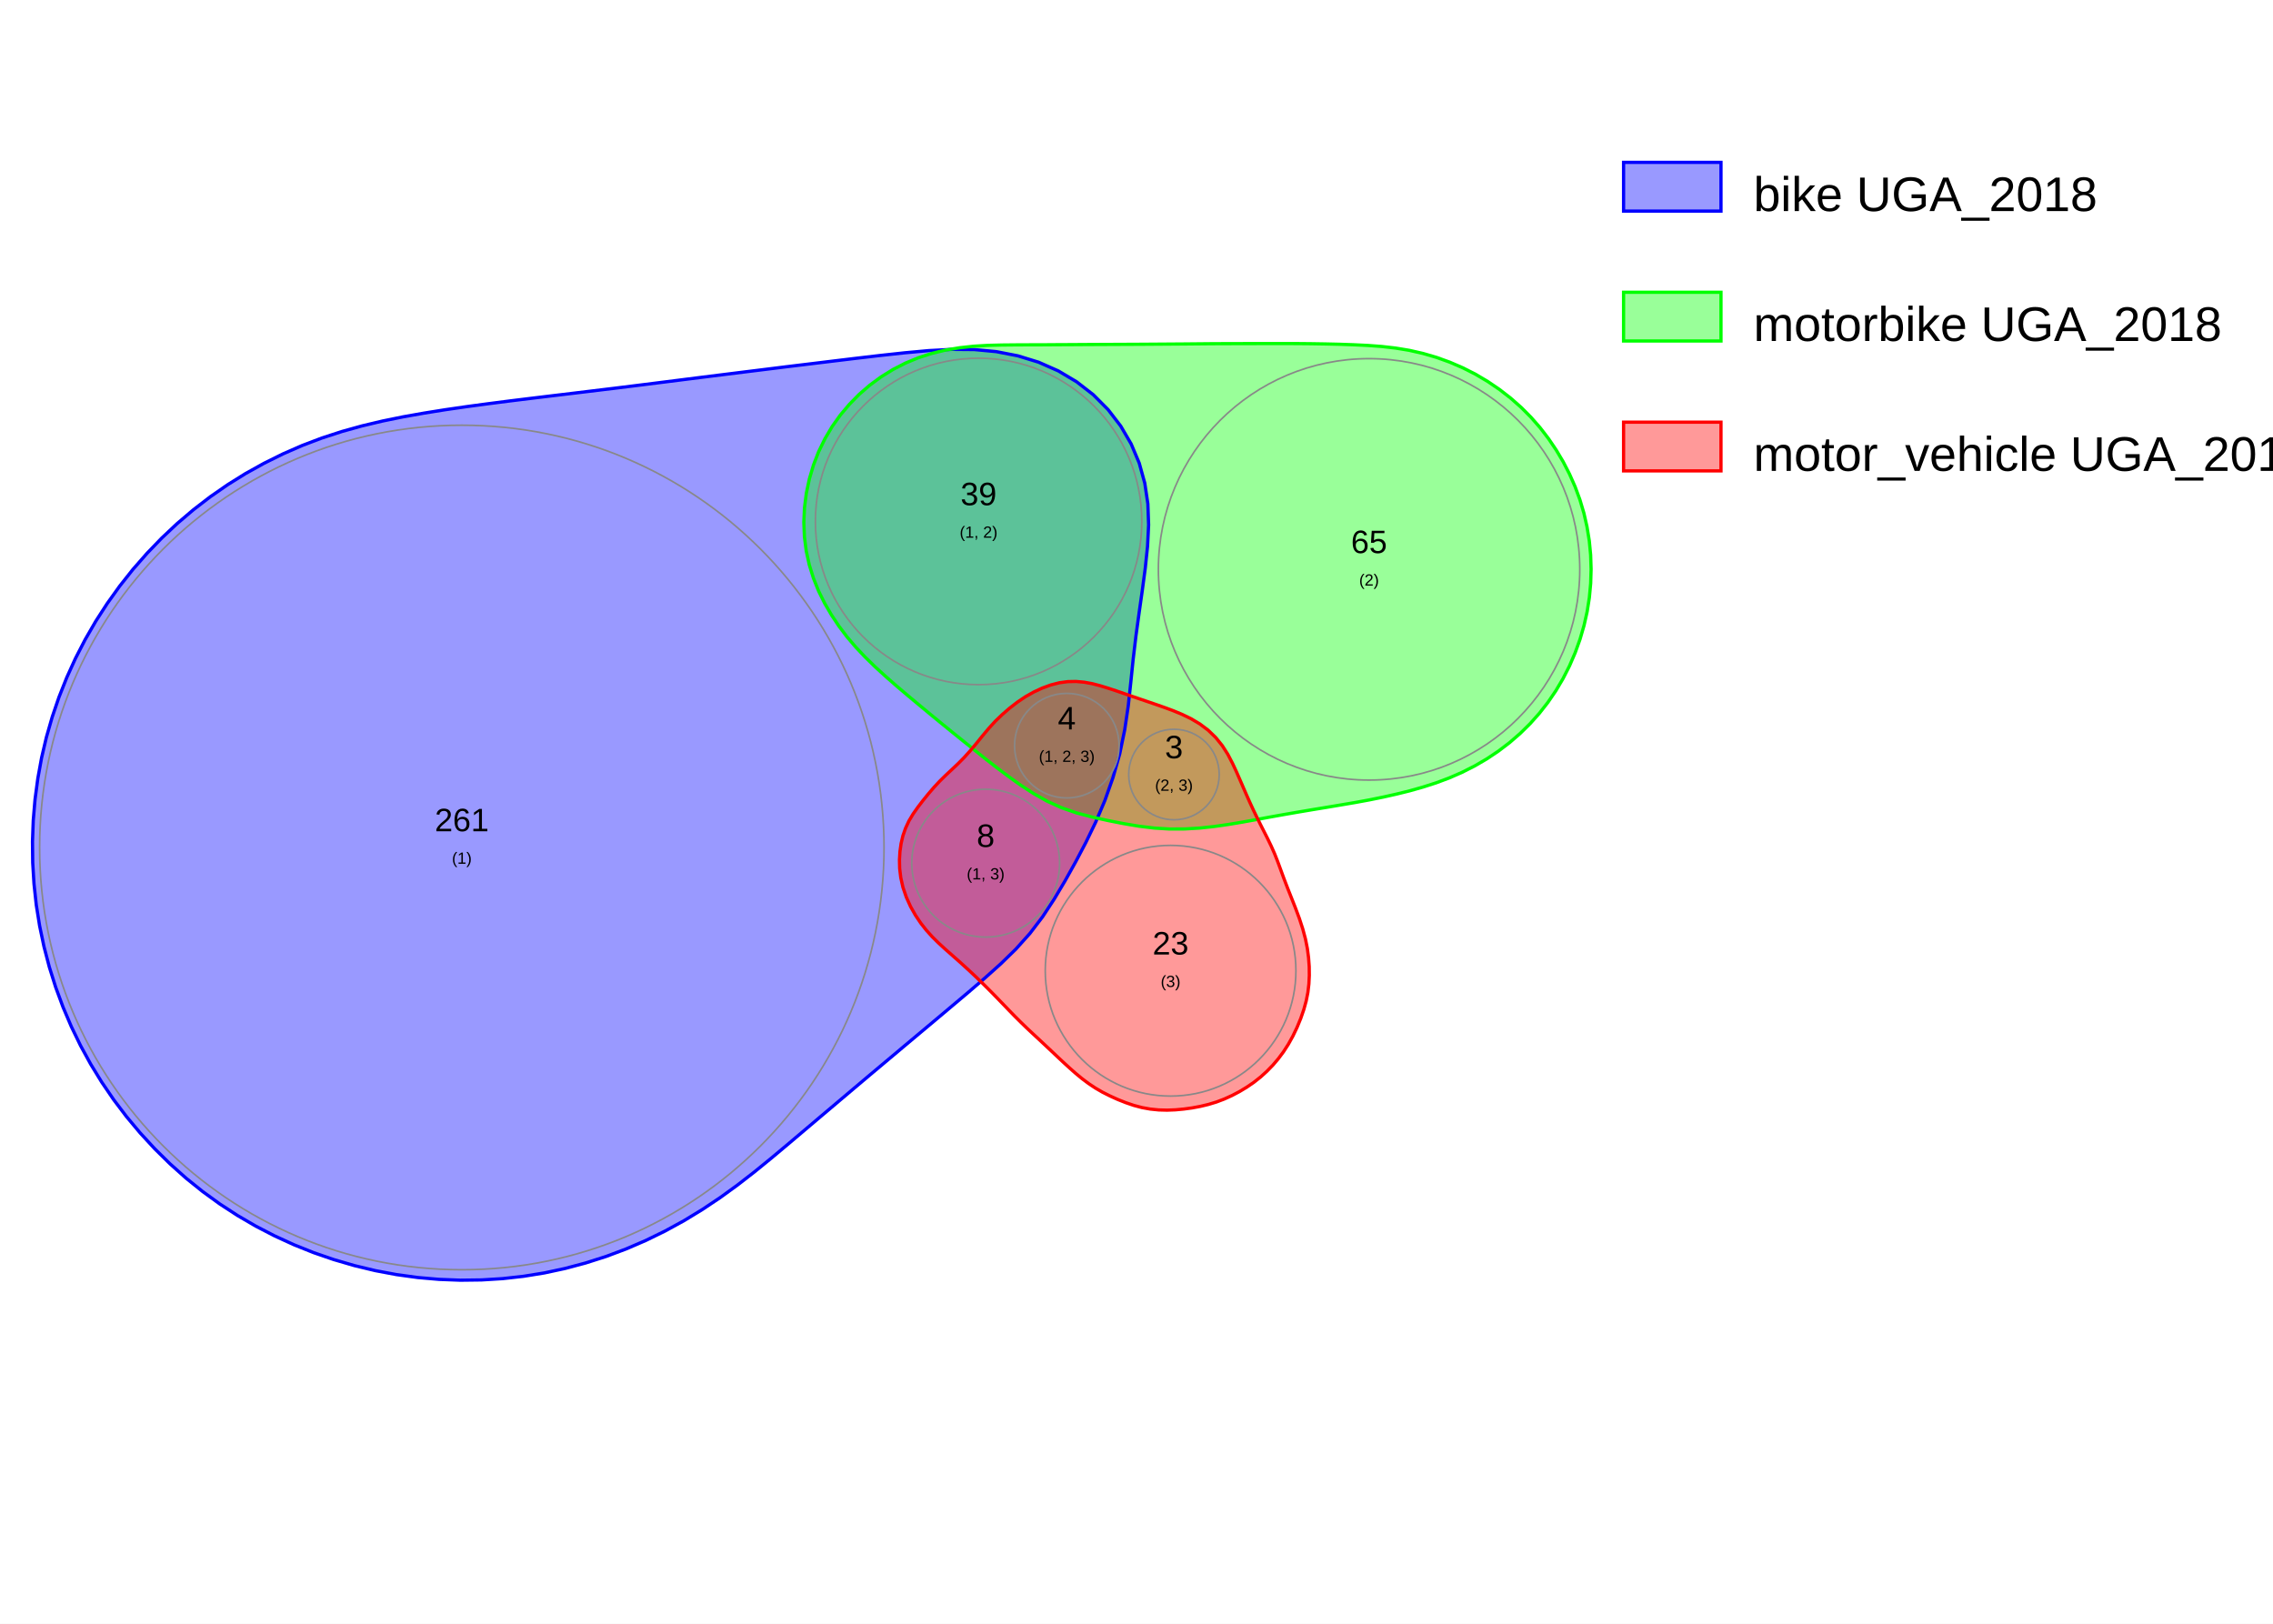
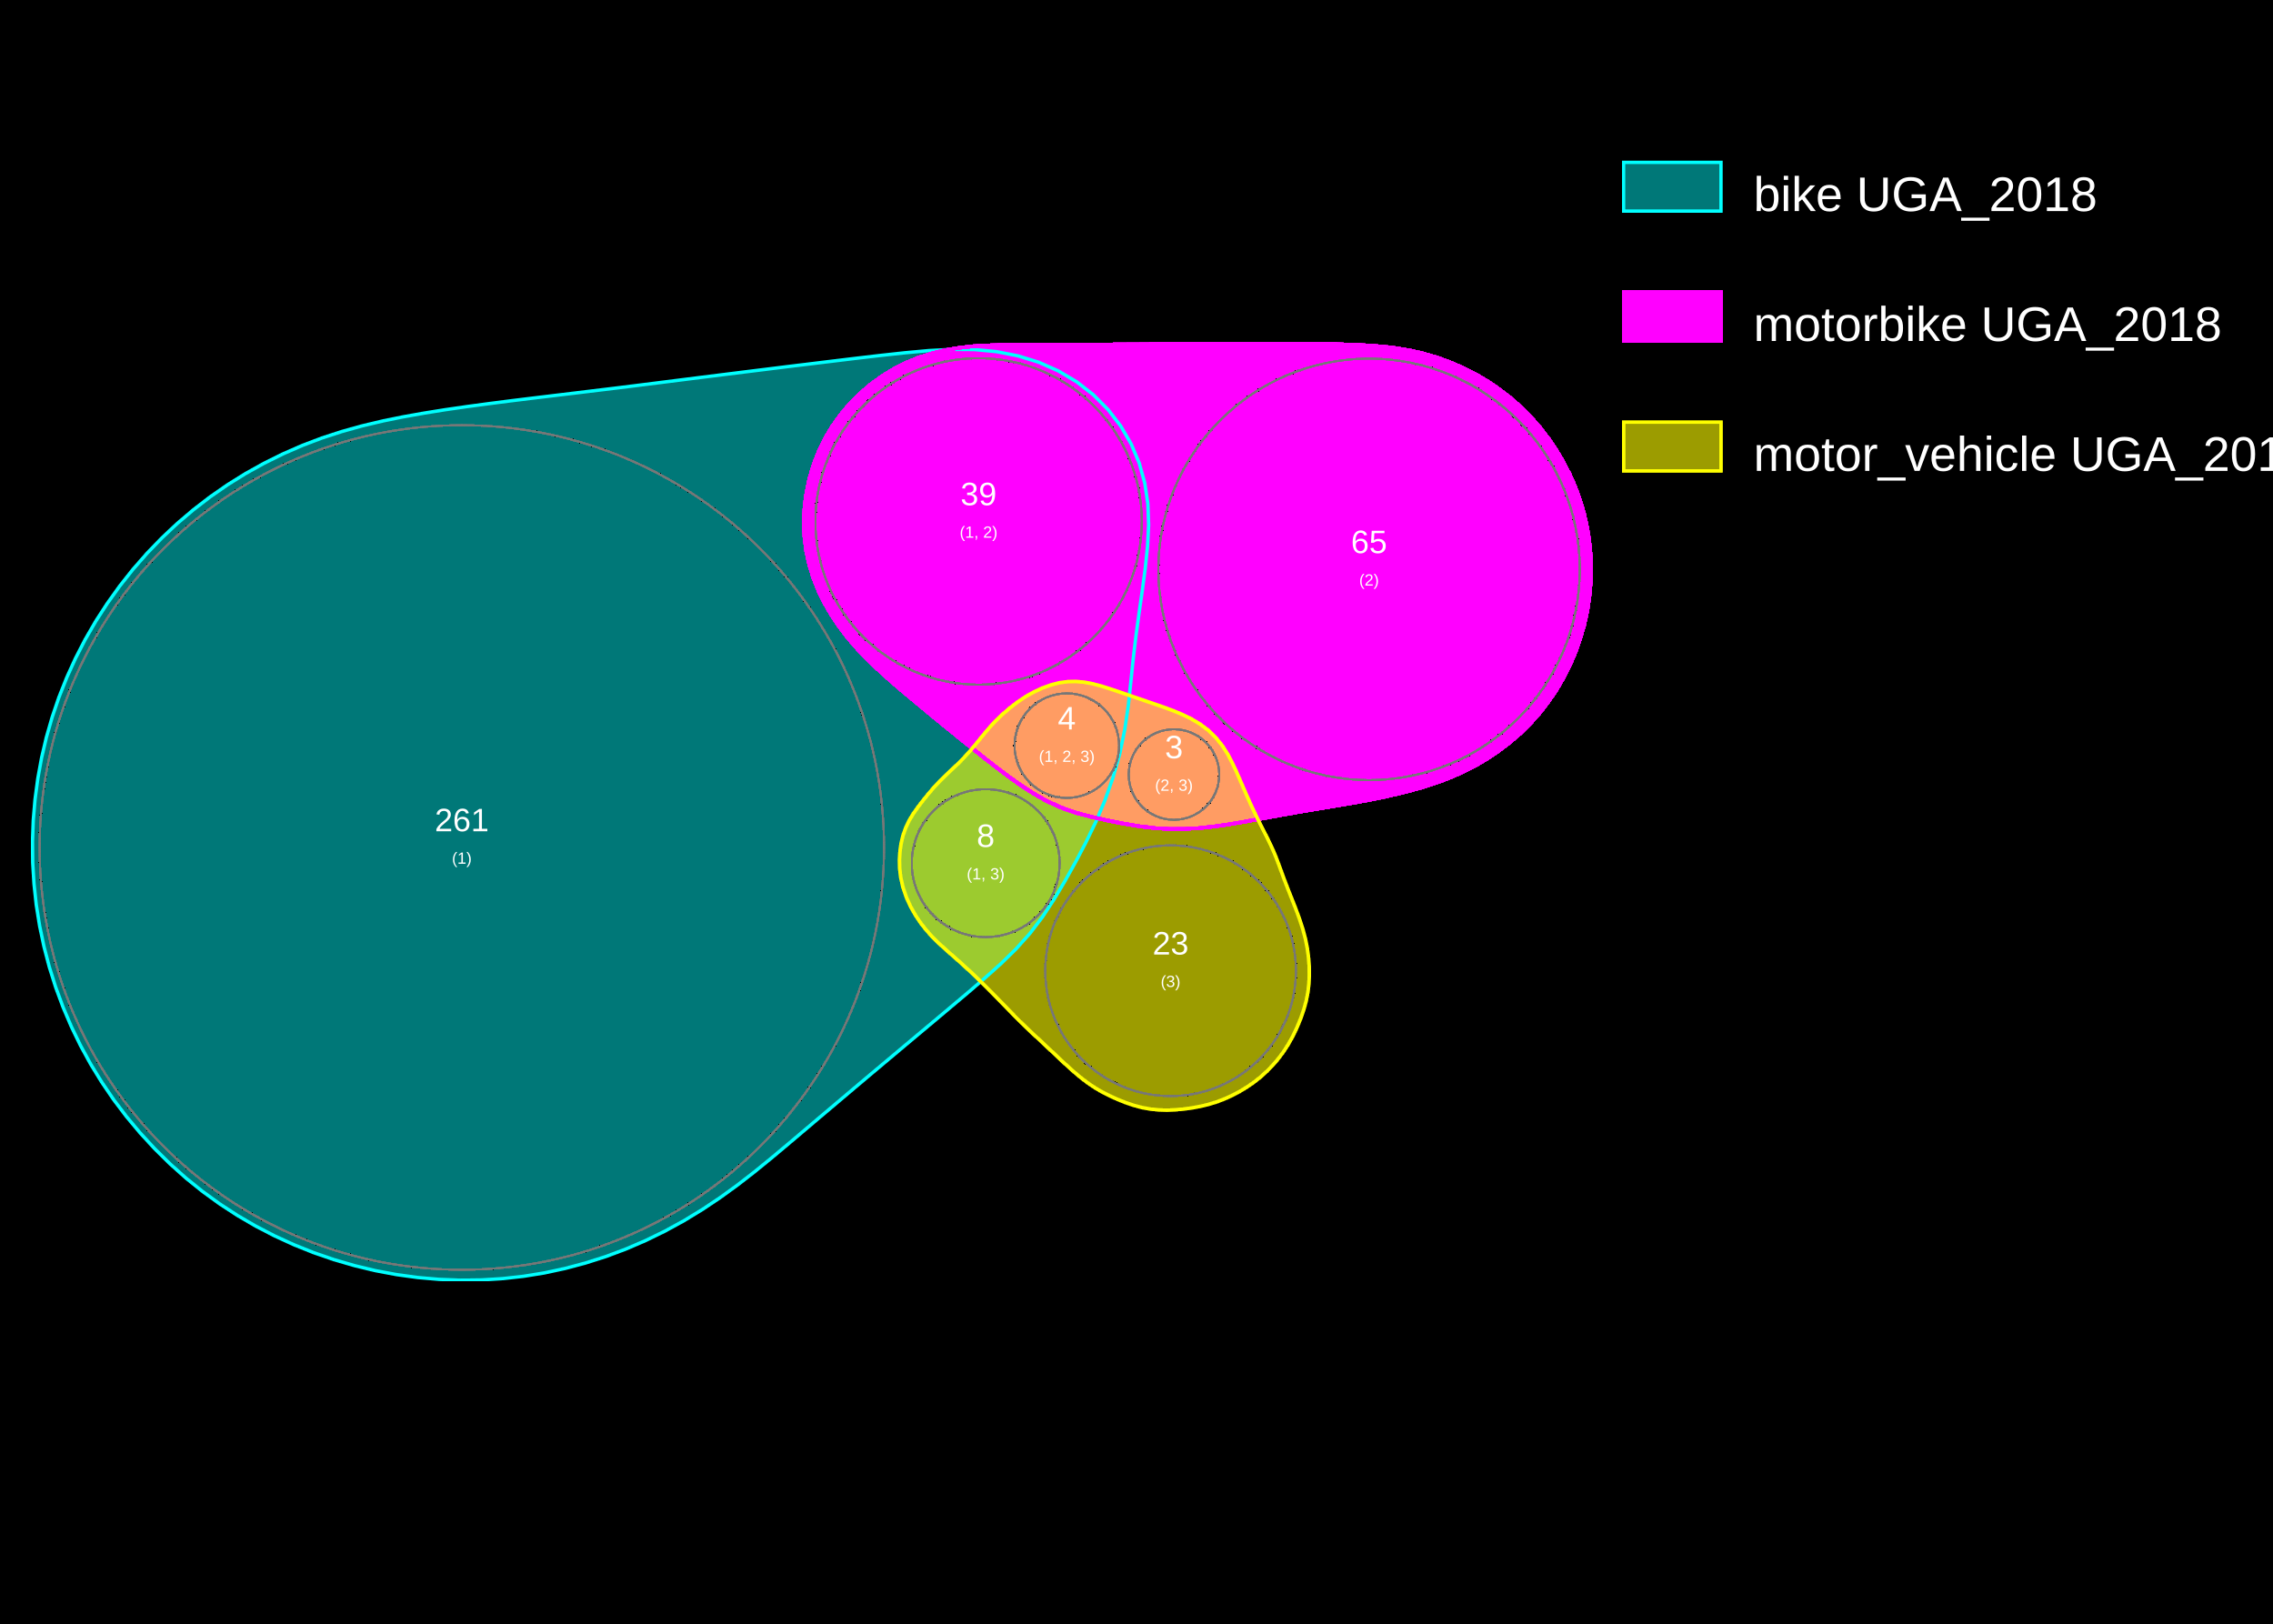
- <svg xmlns="http://www.w3.org/2000/svg" xmlns:xlink="http://www.w3.org/1999/xlink" width="700" height="500">
-   <defs>
-     <style type="text/css">
+ <svg xmlns="http://www.w3.org/2000/svg" xmlns:xlink="http://www.w3.org/1999/xlink" width="700" height="500" version="1.1" id="svg3834">
+   <defs id="defs3757">
+     <style type="text/css" id="style3746">
  .borderLine {
	   stroke: none;
	   fill-opacity:  0.4 ;
  }
  .outLine {
	   stroke-width:  1 ;
	   fill: none;
  }
  .circle {
	   stroke: #888888;
	   stroke-width: 0.5;
	   fill: none;
    pointer-events: all;
  }
  .nLabel {
	   font-family: Arial;
    pointer-events: none;
	   font-size: 10px;
	   text-anchor: middle;
	   alignment-baseline: central;
  }
  .belong {
	   font-family: Arial;
    pointer-events: none;
	   font-size: 5px;
	   text-anchor: middle;
	   alignment-baseline: central;
  }
  .legend {
    font-family: Arial;
    font-size: 15px;
  }
  #legendBox {
    display:  inline ;
  }
  .p0{
    stroke: none;
    fill:  #00F ;
  }
  .q0{
    fill: none;
    stroke:  #00F ;
  }
  .p1{
    stroke: none;
    fill:  #0F0 ;
  }
  .q1{
    fill: none;
    stroke:  #0F0 ;
  }
  .p2{
    stroke: none;
    fill:  #F00 ;
  }
  .q2{
    fill: none;
    stroke:  #F00 ;
  }
- 
</style>
    <symbol id="bl0">
-       <path d="M 273.08 326.66 L 267.99 330.93 L 262.89 335.23 L 257.79 339.54 L 252.69 343.85 L 247.61 348.15 L 242.53 352.45 L 237.45 356.70 L 232.32 360.88 L 227.11 364.92 L 221.77 368.79 L 216.29 372.45 L 210.66 375.88 L 204.85 379.06 L 198.90 381.97 L 192.82 384.59 L 186.63 386.91 L 180.36 388.91 L 174.03 390.60 L 167.65 391.97 L 161.23 393.01 L 154.78 393.73 L 148.30 394.13 L 141.78 394.21 L 135.24 393.96 L 128.67 393.39 L 122.11 392.49 L 115.60 391.27 L 109.15 389.72 L 102.81 387.87 L 96.59 385.73 L 90.51 383.29 L 84.57 380.57 L 78.79 377.58 L 73.16 374.30 L 67.69 370.74 L 62.40 366.90 L 57.28 362.78 L 52.36 358.38 L 47.66 353.75 L 43.19 348.90 L 38.96 343.85 L 35.00 338.62 L 31.32 333.22 L 27.92 327.67 L 24.80 321.97 L 21.96 316.11 L 19.41 310.12 L 17.15 304.01 L 15.19 297.79 L 13.54 291.48 L 12.20 285.10 L 11.17 278.66 L 10.47 272.18 L 10.07 265.67 L 10.00 259.15 L 10.24 252.63 L 10.79 246.14 L 11.65 239.70 L 12.81 233.32 L 14.29 227.01 L 16.08 220.78 L 18.17 214.65 L 20.56 208.63 L 23.24 202.73 L 26.22 196.95 L 29.48 191.31 L 33.03 185.82 L 36.85 180.49 L 40.93 175.34 L 45.26 170.40 L 49.82 165.67 L 54.59 161.19 L 59.57 156.96 L 64.74 152.98 L 70.09 149.27 L 75.62 145.82 L 81.31 142.66 L 87.14 139.77 L 93.09 137.17 L 99.15 134.87 L 105.30 132.87 L 111.52 131.14 L 117.80 129.65 L 124.16 128.35 L 130.59 127.21 L 137.09 126.17 L 143.65 125.22 L 150.26 124.33 L 156.87 123.48 L 163.46 122.67 L 169.99 121.88 L 176.48 121.10 L 182.92 120.32 L 189.36 119.54 L 195.82 118.74 L 202.33 117.92 L 208.91 117.09 L 215.54 116.25 L 222.19 115.42 L 228.84 114.59 L 235.48 113.77 L 242.13 112.94 L 248.88 112.12 L 255.86 111.27 L 263.21 110.38 L 270.88 109.48 L 278.58 108.64 L 286.03 107.96 L 293.15 107.58 L 300.06 107.64 L 306.83 108.28 L 313.46 109.57 L 319.87 111.54 L 325.94 114.22 L 331.57 117.57 L 336.70 121.55 L 341.24 126.12 L 345.14 131.19 L 348.36 136.71 L 350.84 142.60 L 352.55 148.77 L 353.50 155.14 L 353.73 161.64 L 353.40 168.23 L 352.70 174.94 L 351.79 181.77 L 350.80 188.74 L 349.83 195.81 L 348.98 202.95 L 348.24 210.14 L 347.46 217.39 L 346.37 224.73 L 344.84 232.12 L 342.76 239.43 L 340.27 246.48 L 337.44 253.15 L 334.39 259.45 L 331.22 265.47 L 327.98 271.28 L 324.63 276.90 L 321.08 282.31 L 317.18 287.43 L 312.86 292.25 L 308.20 296.79 L 303.31 301.17 L 298.32 305.46 L 293.29 309.70 L 288.25 313.94 L 283.20 318.17 L 278.15 322.40 Z" />
+       <path d="M 273.08 326.66 L 267.99 330.93 L 262.89 335.23 L 257.79 339.54 L 252.69 343.85 L 247.61 348.15 L 242.53 352.45 L 237.45 356.70 L 232.32 360.88 L 227.11 364.92 L 221.77 368.79 L 216.29 372.45 L 210.66 375.88 L 204.85 379.06 L 198.90 381.97 L 192.82 384.59 L 186.63 386.91 L 180.36 388.91 L 174.03 390.60 L 167.65 391.97 L 161.23 393.01 L 154.78 393.73 L 148.30 394.13 L 141.78 394.21 L 135.24 393.96 L 128.67 393.39 L 122.11 392.49 L 115.60 391.27 L 109.15 389.72 L 102.81 387.87 L 96.59 385.73 L 90.51 383.29 L 84.57 380.57 L 78.79 377.58 L 73.16 374.30 L 67.69 370.74 L 62.40 366.90 L 57.28 362.78 L 52.36 358.38 L 47.66 353.75 L 43.19 348.90 L 38.96 343.85 L 35.00 338.62 L 31.32 333.22 L 27.92 327.67 L 24.80 321.97 L 21.96 316.11 L 19.41 310.12 L 17.15 304.01 L 15.19 297.79 L 13.54 291.48 L 12.20 285.10 L 11.17 278.66 L 10.47 272.18 L 10.07 265.67 L 10.00 259.15 L 10.24 252.63 L 10.79 246.14 L 11.65 239.70 L 12.81 233.32 L 14.29 227.01 L 16.08 220.78 L 18.17 214.65 L 20.56 208.63 L 23.24 202.73 L 26.22 196.95 L 29.48 191.31 L 33.03 185.82 L 36.85 180.49 L 40.93 175.34 L 45.26 170.40 L 49.82 165.67 L 54.59 161.19 L 59.57 156.96 L 64.74 152.98 L 70.09 149.27 L 75.62 145.82 L 81.31 142.66 L 87.14 139.77 L 93.09 137.17 L 99.15 134.87 L 105.30 132.87 L 111.52 131.14 L 117.80 129.65 L 124.16 128.35 L 130.59 127.21 L 137.09 126.17 L 143.65 125.22 L 150.26 124.33 L 156.87 123.48 L 163.46 122.67 L 169.99 121.88 L 176.48 121.10 L 182.92 120.32 L 189.36 119.54 L 195.82 118.74 L 202.33 117.92 L 208.91 117.09 L 215.54 116.25 L 222.19 115.42 L 228.84 114.59 L 235.48 113.77 L 242.13 112.94 L 248.88 112.12 L 255.86 111.27 L 263.21 110.38 L 270.88 109.48 L 278.58 108.64 L 286.03 107.96 L 293.15 107.58 L 300.06 107.64 L 306.83 108.28 L 313.46 109.57 L 319.87 111.54 L 325.94 114.22 L 331.57 117.57 L 336.70 121.55 L 341.24 126.12 L 345.14 131.19 L 348.36 136.71 L 350.84 142.60 L 352.55 148.77 L 353.50 155.14 L 353.73 161.64 L 353.40 168.23 L 352.70 174.94 L 351.79 181.77 L 350.80 188.74 L 349.83 195.81 L 348.98 202.95 L 348.24 210.14 L 347.46 217.39 L 346.37 224.73 L 344.84 232.12 L 342.76 239.43 L 340.27 246.48 L 337.44 253.15 L 334.39 259.45 L 331.22 265.47 L 327.98 271.28 L 324.63 276.90 L 321.08 282.31 L 317.18 287.43 L 312.86 292.25 L 308.20 296.79 L 303.31 301.17 L 298.32 305.46 L 293.29 309.70 L 288.25 313.94 L 283.20 318.17 L 278.15 322.40 Z" id="path3748" />
    </symbol>
    <symbol id="bl1">
-       <path d="M 408.46 248.62 L 404.02 249.35 L 399.63 250.09 L 395.32 250.84 L 391.08 251.60 L 386.88 252.38 L 382.65 253.15 L 378.35 253.87 L 373.96 254.50 L 369.46 254.99 L 364.87 255.26 L 360.21 255.28 L 355.51 254.99 L 350.80 254.42 L 346.04 253.62 L 341.22 252.67 L 336.36 251.60 L 331.54 250.32 L 326.89 248.72 L 322.49 246.72 L 318.34 244.38 L 314.41 241.83 L 310.67 239.17 L 307.09 236.48 L 303.62 233.78 L 300.23 231.07 L 296.85 228.36 L 293.47 225.63 L 290.05 222.85 L 286.61 220.03 L 283.15 217.16 L 279.68 214.27 L 276.25 211.36 L 272.89 208.42 L 269.63 205.45 L 266.51 202.41 L 263.58 199.31 L 260.85 196.11 L 258.35 192.80 L 256.07 189.37 L 253.98 185.80 L 252.12 182.05 L 250.53 178.10 L 249.23 173.95 L 248.29 169.66 L 247.73 165.28 L 247.55 160.83 L 247.75 156.35 L 248.32 151.89 L 249.25 147.49 L 250.52 143.20 L 252.12 139.06 L 254.05 135.11 L 256.27 131.35 L 258.78 127.82 L 261.57 124.51 L 264.59 121.43 L 267.86 118.61 L 271.34 116.05 L 275.00 113.78 L 278.84 111.81 L 282.83 110.15 L 286.96 108.82 L 291.21 107.80 L 295.53 107.08 L 299.88 106.61 L 304.23 106.35 L 308.56 106.24 L 312.86 106.20 L 317.13 106.18 L 321.38 106.17 L 325.64 106.14 L 329.93 106.12 L 334.24 106.09 L 338.58 106.07 L 342.93 106.05 L 347.29 106.03 L 351.63 106.01 L 355.94 105.98 L 360.23 105.95 L 364.52 105.92 L 368.80 105.88 L 373.09 105.84 L 377.40 105.82 L 381.73 105.81 L 386.09 105.80 L 390.46 105.79 L 394.85 105.79 L 399.25 105.80 L 403.66 105.84 L 408.07 105.91 L 412.47 106.01 L 416.85 106.16 L 421.20 106.37 L 425.51 106.69 L 429.79 107.18 L 434.03 107.88 L 438.24 108.84 L 442.39 110.05 L 446.49 111.53 L 450.50 113.26 L 454.40 115.24 L 458.17 117.47 L 461.78 119.92 L 465.21 122.58 L 468.45 125.44 L 471.48 128.48 L 474.29 131.69 L 476.88 135.06 L 479.25 138.57 L 481.41 142.20 L 483.35 145.97 L 485.07 149.86 L 486.55 153.87 L 487.78 157.99 L 488.74 162.22 L 489.44 166.52 L 489.86 170.88 L 490.00 175.26 L 489.87 179.64 L 489.47 183.99 L 488.79 188.31 L 487.83 192.59 L 486.60 196.82 L 485.10 200.99 L 483.35 205.05 L 481.35 208.98 L 479.12 212.74 L 476.68 216.31 L 474.04 219.68 L 471.21 222.85 L 468.18 225.83 L 464.95 228.63 L 461.53 231.24 L 457.92 233.66 L 454.15 235.86 L 450.25 237.83 L 446.27 239.57 L 442.25 241.07 L 438.20 242.37 L 434.14 243.52 L 430.06 244.53 L 425.91 245.46 L 421.68 246.32 L 417.33 247.12 L 412.91 247.87 Z" />
+       <path d="M 408.46 248.62 L 404.02 249.35 L 399.63 250.09 L 395.32 250.84 L 391.08 251.60 L 386.88 252.38 L 382.65 253.15 L 378.35 253.87 L 373.96 254.50 L 369.46 254.99 L 364.87 255.26 L 360.21 255.28 L 355.51 254.99 L 350.80 254.42 L 346.04 253.62 L 341.22 252.67 L 336.36 251.60 L 331.54 250.32 L 326.89 248.72 L 322.49 246.72 L 318.34 244.38 L 314.41 241.83 L 310.67 239.17 L 307.09 236.48 L 303.62 233.78 L 300.23 231.07 L 296.85 228.36 L 293.47 225.63 L 290.05 222.85 L 286.61 220.03 L 283.15 217.16 L 279.68 214.27 L 276.25 211.36 L 272.89 208.42 L 269.63 205.45 L 266.51 202.41 L 263.58 199.31 L 260.85 196.11 L 258.35 192.80 L 256.07 189.37 L 253.98 185.80 L 252.12 182.05 L 250.53 178.10 L 249.23 173.95 L 248.29 169.66 L 247.73 165.28 L 247.55 160.83 L 247.75 156.35 L 248.32 151.89 L 249.25 147.49 L 250.52 143.20 L 252.12 139.06 L 254.05 135.11 L 256.27 131.35 L 258.78 127.82 L 261.57 124.51 L 264.59 121.43 L 267.86 118.61 L 271.34 116.05 L 275.00 113.78 L 278.84 111.81 L 282.83 110.15 L 286.96 108.82 L 291.21 107.80 L 295.53 107.08 L 299.88 106.61 L 304.23 106.35 L 308.56 106.24 L 312.86 106.20 L 317.13 106.18 L 321.38 106.17 L 325.64 106.14 L 329.93 106.12 L 334.24 106.09 L 338.58 106.07 L 342.93 106.05 L 347.29 106.03 L 351.63 106.01 L 355.94 105.98 L 360.23 105.95 L 364.52 105.92 L 368.80 105.88 L 373.09 105.84 L 377.40 105.82 L 381.73 105.81 L 386.09 105.80 L 390.46 105.79 L 394.85 105.79 L 399.25 105.80 L 403.66 105.84 L 408.07 105.91 L 412.47 106.01 L 416.85 106.16 L 421.20 106.37 L 425.51 106.69 L 429.79 107.18 L 434.03 107.88 L 438.24 108.84 L 442.39 110.05 L 446.49 111.53 L 450.50 113.26 L 454.40 115.24 L 458.17 117.47 L 461.78 119.92 L 465.21 122.58 L 468.45 125.44 L 471.48 128.48 L 474.29 131.69 L 476.88 135.06 L 479.25 138.57 L 481.41 142.20 L 483.35 145.97 L 485.07 149.86 L 486.55 153.87 L 487.78 157.99 L 488.74 162.22 L 489.44 166.52 L 489.86 170.88 L 490.00 175.26 L 489.87 179.64 L 489.47 183.99 L 488.79 188.31 L 487.83 192.59 L 486.60 196.82 L 485.10 200.99 L 483.35 205.05 L 481.35 208.98 L 479.12 212.74 L 476.68 216.31 L 474.04 219.68 L 471.21 222.85 L 468.18 225.83 L 464.95 228.63 L 461.53 231.24 L 457.92 233.66 L 454.15 235.86 L 450.25 237.83 L 446.27 239.57 L 442.25 241.07 L 438.20 242.37 L 434.14 243.52 L 430.06 244.53 L 425.91 245.46 L 421.68 246.32 L 417.33 247.12 L 412.91 247.87 Z" id="path3751" />
    </symbol>
    <symbol id="bl2">
-       <path d="M 403.19 297.65 L 403.22 300.34 L 403.09 302.99 L 402.78 305.61 L 402.26 308.22 L 401.53 310.87 L 400.59 313.59 L 399.45 316.35 L 398.16 319.05 L 396.76 321.57 L 395.27 323.88 L 393.68 326.01 L 391.99 328.00 L 390.17 329.87 L 388.23 331.63 L 386.17 333.26 L 384.00 334.75 L 381.75 336.11 L 379.42 337.34 L 377.04 338.42 L 374.62 339.34 L 372.15 340.09 L 369.65 340.69 L 367.12 341.16 L 364.56 341.51 L 361.99 341.75 L 359.41 341.85 L 356.83 341.78 L 354.26 341.52 L 351.71 341.06 L 349.18 340.39 L 346.69 339.54 L 344.24 338.57 L 341.85 337.49 L 339.53 336.32 L 337.32 335.04 L 335.22 333.64 L 333.21 332.13 L 331.26 330.52 L 329.36 328.84 L 327.47 327.11 L 325.59 325.35 L 323.70 323.56 L 321.80 321.78 L 319.90 320.00 L 318.00 318.24 L 316.13 316.49 L 314.30 314.71 L 312.49 312.91 L 310.71 311.08 L 308.91 309.21 L 307.06 307.29 L 305.10 305.29 L 302.98 303.17 L 300.67 300.93 L 298.23 298.64 L 295.75 296.38 L 293.34 294.25 L 291.08 292.26 L 289.00 290.35 L 287.08 288.45 L 285.29 286.46 L 283.58 284.29 L 281.95 281.87 L 280.42 279.17 L 279.10 276.24 L 278.07 273.22 L 277.40 270.24 L 277.06 267.42 L 277.00 264.76 L 277.15 262.22 L 277.50 259.76 L 278.06 257.37 L 278.87 255.04 L 279.92 252.78 L 281.22 250.61 L 282.71 248.50 L 284.30 246.43 L 285.94 244.41 L 287.63 242.44 L 289.39 240.55 L 291.23 238.74 L 293.13 236.97 L 295.03 235.17 L 296.91 233.27 L 298.77 231.21 L 300.64 228.98 L 302.55 226.62 L 304.51 224.28 L 306.52 222.08 L 308.63 220.05 L 310.86 218.11 L 313.25 216.26 L 315.76 214.56 L 318.36 213.09 L 321.00 211.87 L 323.64 210.91 L 326.26 210.24 L 328.85 209.89 L 331.39 209.84 L 333.89 210.07 L 336.36 210.52 L 338.82 211.16 L 341.29 211.92 L 343.80 212.75 L 346.33 213.62 L 348.87 214.50 L 351.39 215.36 L 353.89 216.21 L 356.37 217.06 L 358.87 217.94 L 361.42 218.89 L 364.07 219.99 L 366.79 221.31 L 369.49 222.91 L 372.06 224.84 L 374.38 227.08 L 376.41 229.59 L 378.12 232.27 L 379.54 234.99 L 380.76 237.61 L 381.85 240.09 L 382.88 242.47 L 383.89 244.79 L 384.91 247.08 L 385.96 249.36 L 387.04 251.60 L 388.15 253.84 L 389.28 256.07 L 390.41 258.30 L 391.50 260.56 L 392.52 262.86 L 393.47 265.27 L 394.40 267.79 L 395.39 270.49 L 396.49 273.37 L 397.70 276.42 L 398.95 279.59 L 400.15 282.81 L 401.20 286.02 L 402.03 289.12 L 402.62 292.08 L 402.99 294.91 Z" />
+       <path d="M 403.19 297.65 L 403.22 300.34 L 403.09 302.99 L 402.78 305.61 L 402.26 308.22 L 401.53 310.87 L 400.59 313.59 L 399.45 316.35 L 398.16 319.05 L 396.76 321.57 L 395.27 323.88 L 393.68 326.01 L 391.99 328.00 L 390.17 329.87 L 388.23 331.63 L 386.17 333.26 L 384.00 334.75 L 381.75 336.11 L 379.42 337.34 L 377.04 338.42 L 374.62 339.34 L 372.15 340.09 L 369.65 340.69 L 367.12 341.16 L 364.56 341.51 L 361.99 341.75 L 359.41 341.85 L 356.83 341.78 L 354.26 341.52 L 351.71 341.06 L 349.18 340.39 L 346.69 339.54 L 344.24 338.57 L 341.85 337.49 L 339.53 336.32 L 337.32 335.04 L 335.22 333.64 L 333.21 332.13 L 331.26 330.52 L 329.36 328.84 L 327.47 327.11 L 325.59 325.35 L 323.70 323.56 L 321.80 321.78 L 319.90 320.00 L 318.00 318.24 L 316.13 316.49 L 314.30 314.71 L 312.49 312.91 L 310.71 311.08 L 308.91 309.21 L 307.06 307.29 L 305.10 305.29 L 302.98 303.17 L 300.67 300.93 L 298.23 298.64 L 295.75 296.38 L 293.34 294.25 L 291.08 292.26 L 289.00 290.35 L 287.08 288.45 L 285.29 286.46 L 283.58 284.29 L 281.95 281.87 L 280.42 279.17 L 279.10 276.24 L 278.07 273.22 L 277.40 270.24 L 277.06 267.42 L 277.00 264.76 L 277.15 262.22 L 277.50 259.76 L 278.06 257.37 L 278.87 255.04 L 279.92 252.78 L 281.22 250.61 L 282.71 248.50 L 284.30 246.43 L 285.94 244.41 L 287.63 242.44 L 289.39 240.55 L 291.23 238.74 L 293.13 236.97 L 295.03 235.17 L 296.91 233.27 L 298.77 231.21 L 300.64 228.98 L 302.55 226.62 L 304.51 224.28 L 306.52 222.08 L 308.63 220.05 L 310.86 218.11 L 313.25 216.26 L 315.76 214.56 L 318.36 213.09 L 321.00 211.87 L 323.64 210.91 L 326.26 210.24 L 328.85 209.89 L 331.39 209.84 L 333.89 210.07 L 336.36 210.52 L 338.82 211.16 L 341.29 211.92 L 343.80 212.75 L 346.33 213.62 L 348.87 214.50 L 351.39 215.36 L 353.89 216.21 L 356.37 217.06 L 358.87 217.94 L 361.42 218.89 L 364.07 219.99 L 366.79 221.31 L 369.49 222.91 L 372.06 224.84 L 374.38 227.08 L 376.41 229.59 L 378.12 232.27 L 379.54 234.99 L 380.76 237.61 L 381.85 240.09 L 382.88 242.47 L 383.89 244.79 L 384.91 247.08 L 385.96 249.36 L 387.04 251.60 L 388.15 253.84 L 389.28 256.07 L 390.41 258.30 L 391.50 260.56 L 392.52 262.86 L 393.47 265.27 L 394.40 267.79 L 395.39 270.49 L 396.49 273.37 L 397.70 276.42 L 398.95 279.59 L 400.15 282.81 L 401.20 286.02 L 402.03 289.12 L 402.62 292.08 L 402.99 294.91 Z" id="path3754" />
    </symbol>
+     <filter style="color-interpolation-filters:sRGB;" id="filter3840" x="-0.002" y="-0.005" width="1.002" height="1.005">
+       <feColorMatrix values="0 0 -1 0 1 0 -1 0 0 1 -1 0 0 0 1 0.21 0.72 0.07 1 0 " result="color2" id="feColorMatrix3838" />
+     </filter>
+     <filter style="color-interpolation-filters:sRGB;" id="filter3844" x="0" y="0" width="1" height="1">
+       <feColorMatrix values="0 0 -1 0 1 0 -1 0 0 1 -1 0 0 0 1 0.21 0.72 0.07 1 0 " result="color2" id="feColorMatrix3842" />
+     </filter>
+     <filter style="color-interpolation-filters:sRGB;" id="filter3848" x="0" y="0" width="1" height="1">
+       <feColorMatrix values="0 0 -1 0 1 0 -1 0 0 1 -1 0 0 0 1 0.21 0.72 0.07 1 0 " result="color2" id="feColorMatrix3846" />
+     </filter>
+     <filter style="color-interpolation-filters:sRGB;" id="filter3852" x="-0.005" y="-0.005" width="1.011" height="1.011">
+       <feColorMatrix values="0 0 -1 0 1 0 -1 0 0 1 -1 0 0 0 1 0.21 0.72 0.07 1 0 " result="color2" id="feColorMatrix3850" />
+     </filter>
+     <filter style="color-interpolation-filters:sRGB;" id="filter3856" x="0" y="0" width="1" height="1">
+       <feColorMatrix values="0 0 -1 0 1 0 -1 0 0 1 -1 0 0 0 1 0.21 0.72 0.07 1 0 " result="color2" id="feColorMatrix3854" />
+     </filter>
+     <filter style="color-interpolation-filters:sRGB;" id="filter3860" x="0" y="0" width="1" height="1">
+       <feColorMatrix values="0 0 -1 0 1 0 -1 0 0 1 -1 0 0 0 1 0.21 0.72 0.07 1 0 " result="color2" id="feColorMatrix3858" />
+     </filter>
+     <filter style="color-interpolation-filters:sRGB;" id="filter3864" x="-0.003" y="-0.003" width="1.006" height="1.006">
+       <feColorMatrix values="0 0 -1 0 1 0 -1 0 0 1 -1 0 0 0 1 0.21 0.72 0.07 1 0 " result="color2" id="feColorMatrix3862" />
+     </filter>
+     <filter style="color-interpolation-filters:sRGB;" id="filter3868" x="0" y="0" width="1" height="1">
+       <feColorMatrix values="0 0 -1 0 1 0 -1 0 0 1 -1 0 0 0 1 0.21 0.72 0.07 1 0 " result="color2" id="feColorMatrix3866" />
+     </filter>
+     <filter style="color-interpolation-filters:sRGB;" id="filter3872" x="0" y="0" width="1" height="1">
+       <feColorMatrix values="0 0 -1 0 1 0 -1 0 0 1 -1 0 0 0 1 0.21 0.72 0.07 1 0 " result="color2" id="feColorMatrix3870" />
+     </filter>
+     <filter style="color-interpolation-filters:sRGB;" id="filter3876" x="-0.009" y="-0.009" width="1.018" height="1.018">
+       <feColorMatrix values="0 0 -1 0 1 0 -1 0 0 1 -1 0 0 0 1 0.21 0.72 0.07 1 0 " result="color2" id="feColorMatrix3874" />
+     </filter>
+     <filter style="color-interpolation-filters:sRGB;" id="filter3880" x="0" y="0" width="1" height="1">
+       <feColorMatrix values="0 0 -1 0 1 0 -1 0 0 1 -1 0 0 0 1 0.21 0.72 0.07 1 0 " result="color2" id="feColorMatrix3878" />
+     </filter>
+     <filter style="color-interpolation-filters:sRGB;" id="filter3884" x="0" y="0" width="1" height="1">
+       <feColorMatrix values="0 0 -1 0 1 0 -1 0 0 1 -1 0 0 0 1 0.21 0.72 0.07 1 0 " result="color2" id="feColorMatrix3882" />
+     </filter>
+     <filter style="color-interpolation-filters:sRGB;" id="filter3888" x="-0.002" y="-0.002" width="1.004" height="1.004">
+       <feColorMatrix values="0 0 -1 0 1 0 -1 0 0 1 -1 0 0 0 1 0.21 0.72 0.07 1 0 " result="color2" id="feColorMatrix3886" />
+     </filter>
+     <filter style="color-interpolation-filters:sRGB;" id="filter3892" x="0" y="0" width="1" height="1">
+       <feColorMatrix values="0 0 -1 0 1 0 -1 0 0 1 -1 0 0 0 1 0.21 0.72 0.07 1 0 " result="color2" id="feColorMatrix3890" />
+     </filter>
+     <filter style="color-interpolation-filters:sRGB;" id="filter3896" x="0" y="0" width="1" height="1">
+       <feColorMatrix values="0 0 -1 0 1 0 -1 0 0 1 -1 0 0 0 1 0.21 0.72 0.07 1 0 " result="color2" id="feColorMatrix3894" />
+     </filter>
+     <filter style="color-interpolation-filters:sRGB;" id="filter3900" x="-0.008" y="-0.008" width="1.016" height="1.016">
+       <feColorMatrix values="0 0 -1 0 1 0 -1 0 0 1 -1 0 0 0 1 0.21 0.72 0.07 1 0 " result="color2" id="feColorMatrix3898" />
+     </filter>
+     <filter style="color-interpolation-filters:sRGB;" id="filter3904" x="0" y="0" width="1" height="1">
+       <feColorMatrix values="0 0 -1 0 1 0 -1 0 0 1 -1 0 0 0 1 0.21 0.72 0.07 1 0 " result="color2" id="feColorMatrix3902" />
+     </filter>
+     <filter style="color-interpolation-filters:sRGB;" id="filter3908" x="0" y="0" width="1" height="1">
+       <feColorMatrix values="0 0 -1 0 1 0 -1 0 0 1 -1 0 0 0 1 0.21 0.72 0.07 1 0 " result="color2" id="feColorMatrix3906" />
+     </filter>
+     <filter style="color-interpolation-filters:sRGB;" id="filter3912" x="-0.002" y="-0.002" width="1.005" height="1.005">
+       <feColorMatrix values="0 0 -1 0 1 0 -1 0 0 1 -1 0 0 0 1 0.21 0.72 0.07 1 0 " result="color2" id="feColorMatrix3910" />
+     </filter>
+     <filter style="color-interpolation-filters:sRGB;" id="filter3916" x="0" y="0" width="1" height="1">
+       <feColorMatrix values="0 0 -1 0 1 0 -1 0 0 1 -1 0 0 0 1 0.21 0.72 0.07 1 0 " result="color2" id="feColorMatrix3914" />
+     </filter>
+     <filter style="color-interpolation-filters:sRGB;" id="filter3920" x="0" y="0" width="1" height="1">
+       <feColorMatrix values="0 0 -1 0 1 0 -1 0 0 1 -1 0 0 0 1 0.21 0.72 0.07 1 0 " result="color2" id="feColorMatrix3918" />
+     </filter>
+     <filter style="color-interpolation-filters:sRGB;" id="filter3924" x="-0.001" y="-0.001" width="1.002" height="1.002">
+       <feColorMatrix values="0 0 -1 0 1 0 -1 0 0 1 -1 0 0 0 1 0.21 0.72 0.07 1 0 " result="color2" id="feColorMatrix3922" />
+     </filter>
+     <filter style="color-interpolation-filters:sRGB;" id="filter3928" x="-0.004" y="-0.004" width="1.008" height="1.008">
+       <feColorMatrix values="0 0 -1 0 1 0 -1 0 0 1 -1 0 0 0 1 0.21 0.72 0.07 1 0 " result="color2" id="feColorMatrix3926" />
+     </filter>
+     <filter style="color-interpolation-filters:sRGB;" id="filter3932" x="-0.002" y="-0.003" width="1.004" height="1.007">
+       <feColorMatrix values="0 0 -1 0 1 0 -1 0 0 1 -1 0 0 0 1 0.21 0.72 0.07 1 0 " result="color2" id="feColorMatrix3930" />
+     </filter>
+     <filter style="color-interpolation-filters:sRGB;" id="filter3936" x="-0.001" y="-0.002" width="1.003" height="1.003">
+       <feColorMatrix values="0 0 -1 0 1 0 -1 0 0 1 -1 0 0 0 1 0.21 0.72 0.07 1 0 " result="color2" id="feColorMatrix3934" />
+     </filter>
+     <filter style="color-interpolation-filters:sRGB;" id="filter3940" x="0" y="0" width="1" height="1">
+       <feColorMatrix values="0 0 -1 0 1 0 -1 0 0 1 -1 0 0 0 1 0.21 0.72 0.07 1 0 " result="color2" id="feColorMatrix3938" />
+     </filter>
+     <filter style="color-interpolation-filters:sRGB;" id="filter3944" x="0" y="0" width="1" height="1">
+       <feColorMatrix values="0 0 -1 0 1 0 -1 0 0 1 -1 0 0 0 1 0.21 0.72 0.07 1 0 " result="color2" id="feColorMatrix3942" />
+     </filter>
+     <filter style="color-interpolation-filters:sRGB;" id="filter3948" x="0" y="0" width="1" height="1">
+       <feColorMatrix values="0 0 -1 0 1 0 -1 0 0 1 -1 0 0 0 1 0.21 0.72 0.07 1 0 " result="color2" id="feColorMatrix3946" />
+     </filter>
+     <filter style="color-interpolation-filters:sRGB;" id="filter3952" x="0" y="0" width="1" height="1">
+       <feColorMatrix values="0 0 -1 0 1 0 -1 0 0 1 -1 0 0 0 1 0.21 0.72 0.07 1 0 " result="color2" id="feColorMatrix3950" />
+     </filter>
  </defs>
-   <rect width="700" height="500" style="fill:#fff;stroke-width:0" />
-   <use class="p0 borderLine" xlink:href="#bl0" />
-   <use class="p1 borderLine" xlink:href="#bl1" />
-   <use class="p2 borderLine" xlink:href="#bl2" />
-   <use class="q0 outLine" xlink:href="#bl0" />
-   <use class="q1 outLine" xlink:href="#bl1" />
-   <use class="q2 outLine" xlink:href="#bl2" />
-   <circle class="circle" cx="142.227" cy="260.965" r="130.025" />
-   <text class="nLabel" x="142.23" y="255.97">261</text>
-   <text class="belong" x="142.23" y="265.97">(1)</text>
-   <circle class="circle" cx="301.37" cy="160.566" r="50.262" />
-   <text class="nLabel" x="301.37" y="155.57">39</text>
-   <text class="belong" x="301.37" y="165.57">(1, 2)</text>
-   <circle class="circle" cx="328.542" cy="229.61" r="16.097" />
-   <text class="nLabel" x="328.54" y="224.61">4</text>
-   <text class="belong" x="328.54" y="234.61">(1, 2, 3)</text>
-   <circle class="circle" cx="421.624" cy="175.324" r="64.888" />
-   <text class="nLabel" x="421.62" y="170.32">65</text>
-   <text class="belong" x="421.62" y="180.32">(2)</text>
-   <circle class="circle" cx="361.537" cy="238.503" r="13.94" />
-   <text class="nLabel" x="361.54" y="233.50">3</text>
-   <text class="belong" x="361.54" y="243.50">(2, 3)</text>
-   <circle class="circle" cx="360.496" cy="298.919" r="38.599" />
-   <text class="nLabel" x="360.50" y="293.92">23</text>
-   <text class="belong" x="360.50" y="303.92">(3)</text>
-   <circle class="circle" cx="303.555" cy="265.795" r="22.764" />
-   <text class="nLabel" x="303.55" y="260.80">8</text>
-   <text class="belong" x="303.55" y="270.80">(1, 3)</text>
-   <g id="legendBox">
-     <rect class="p0 borderLine" x="500.00" y="50.00" width="30.00" height="15.00" />
-     <rect class="q0" x="500.00" y="50.00" width="30.00" height="15.00" />
-     <text class="legend" x="540.00" y="65.00">bike UGA_2018</text>
-     <rect class="p1 borderLine" x="500.00" y="90.00" width="30.00" height="15.00" />
-     <rect class="q1" x="500.00" y="90.00" width="30.00" height="15.00" />
-     <text class="legend" x="540.00" y="105.00">motorbike UGA_2018</text>
-     <rect class="p2 borderLine" x="500.00" y="130.00" width="30.00" height="15.00" />
-     <rect class="q2" x="500.00" y="130.00" width="30.00" height="15.00" />
-     <text class="legend" x="540.00" y="145.00">motor_vehicle UGA_2018</text>
+   <rect width="700" height="500" style="fill:#fff;stroke-width:0;filter:url(#filter3952)" id="rect3759" />
+   <use class="p0 borderLine" xlink:href="#bl0" id="use3761" style="filter:url(#filter3948)" />
+   <use class="p1 borderLine" xlink:href="#bl1" id="use3763" style="filter:url(#filter3944)" />
+   <use class="p2 borderLine" xlink:href="#bl2" id="use3765" style="filter:url(#filter3940)" />
+   <use class="q0 outLine" xlink:href="#bl0" id="use3767" style="filter:url(#filter3936)" />
+   <use class="q1 outLine" xlink:href="#bl1" id="use3769" style="filter:url(#filter3932)" />
+   <use class="q2 outLine" xlink:href="#bl2" id="use3771" style="filter:url(#filter3928)" />
+   <circle class="circle" cx="142.227" cy="260.965" r="130.025" id="circle3773" style="filter:url(#filter3924)" />
+   <text class="nLabel" x="142.23" y="255.97" id="text3775" style="filter:url(#filter3920)">261</text>
+   <text class="belong" x="142.23" y="265.97" id="text3777" style="filter:url(#filter3916)">(1)</text>
+   <circle class="circle" cx="301.37" cy="160.566" r="50.262" id="circle3779" style="filter:url(#filter3912)" />
+   <text class="nLabel" x="301.37" y="155.57" id="text3781" style="filter:url(#filter3908)">39</text>
+   <text class="belong" x="301.37" y="165.57" id="text3783" style="filter:url(#filter3904)">(1, 2)</text>
+   <circle class="circle" cx="328.542" cy="229.61" r="16.097" id="circle3785" style="filter:url(#filter3900)" />
+   <text class="nLabel" x="328.54" y="224.61" id="text3787" style="filter:url(#filter3896)">4</text>
+   <text class="belong" x="328.54" y="234.61" id="text3789" style="filter:url(#filter3892)">(1, 2, 3)</text>
+   <circle class="circle" cx="421.624" cy="175.324" r="64.888" id="circle3791" style="filter:url(#filter3888)" />
+   <text class="nLabel" x="421.62" y="170.32" id="text3793" style="filter:url(#filter3884)">65</text>
+   <text class="belong" x="421.62" y="180.32" id="text3795" style="filter:url(#filter3880)">(2)</text>
+   <circle class="circle" cx="361.537" cy="238.503" r="13.94" id="circle3797" style="filter:url(#filter3876)" />
+   <text class="nLabel" x="361.54" y="233.50" id="text3799" style="filter:url(#filter3872)">3</text>
+   <text class="belong" x="361.54" y="243.50" id="text3801" style="filter:url(#filter3868)">(2, 3)</text>
+   <circle class="circle" cx="360.496" cy="298.919" r="38.599" id="circle3803" style="filter:url(#filter3864)" />
+   <text class="nLabel" x="360.50" y="293.92" id="text3805" style="filter:url(#filter3860)">23</text>
+   <text class="belong" x="360.50" y="303.92" id="text3807" style="filter:url(#filter3856)">(3)</text>
+   <circle class="circle" cx="303.555" cy="265.795" r="22.764" id="circle3809" style="filter:url(#filter3852)" />
+   <text class="nLabel" x="303.55" y="260.80" id="text3811" style="filter:url(#filter3848)">8</text>
+   <text class="belong" x="303.55" y="270.80" id="text3813" style="filter:url(#filter3844)">(1, 3)</text>
+   <g id="legendBox" style="filter:url(#filter3840)">
+     <rect class="p0 borderLine" x="500.00" y="50.00" width="30.00" height="15.00" id="rect3815" />
+     <rect class="q0" x="500.00" y="50.00" width="30.00" height="15.00" id="rect3817" />
+     <text class="legend" x="540.00" y="65.00" id="text3819">bike UGA_2018</text>
+     <rect class="p1 borderLine" x="500.00" y="90.00" width="30.00" height="15.00" id="rect3821" />
+     <rect class="q1" x="500.00" y="90.00" width="30.00" height="15.00" id="rect3823" />
+     <text class="legend" x="540.00" y="105.00" id="text3825">motorbike UGA_2018</text>
+     <rect class="p2 borderLine" x="500.00" y="130.00" width="30.00" height="15.00" id="rect3827" />
+     <rect class="q2" x="500.00" y="130.00" width="30.00" height="15.00" id="rect3829" />
+     <text class="legend" x="540.00" y="145.00" id="text3831">motor_vehicle UGA_2018</text>
  </g>
</svg>
